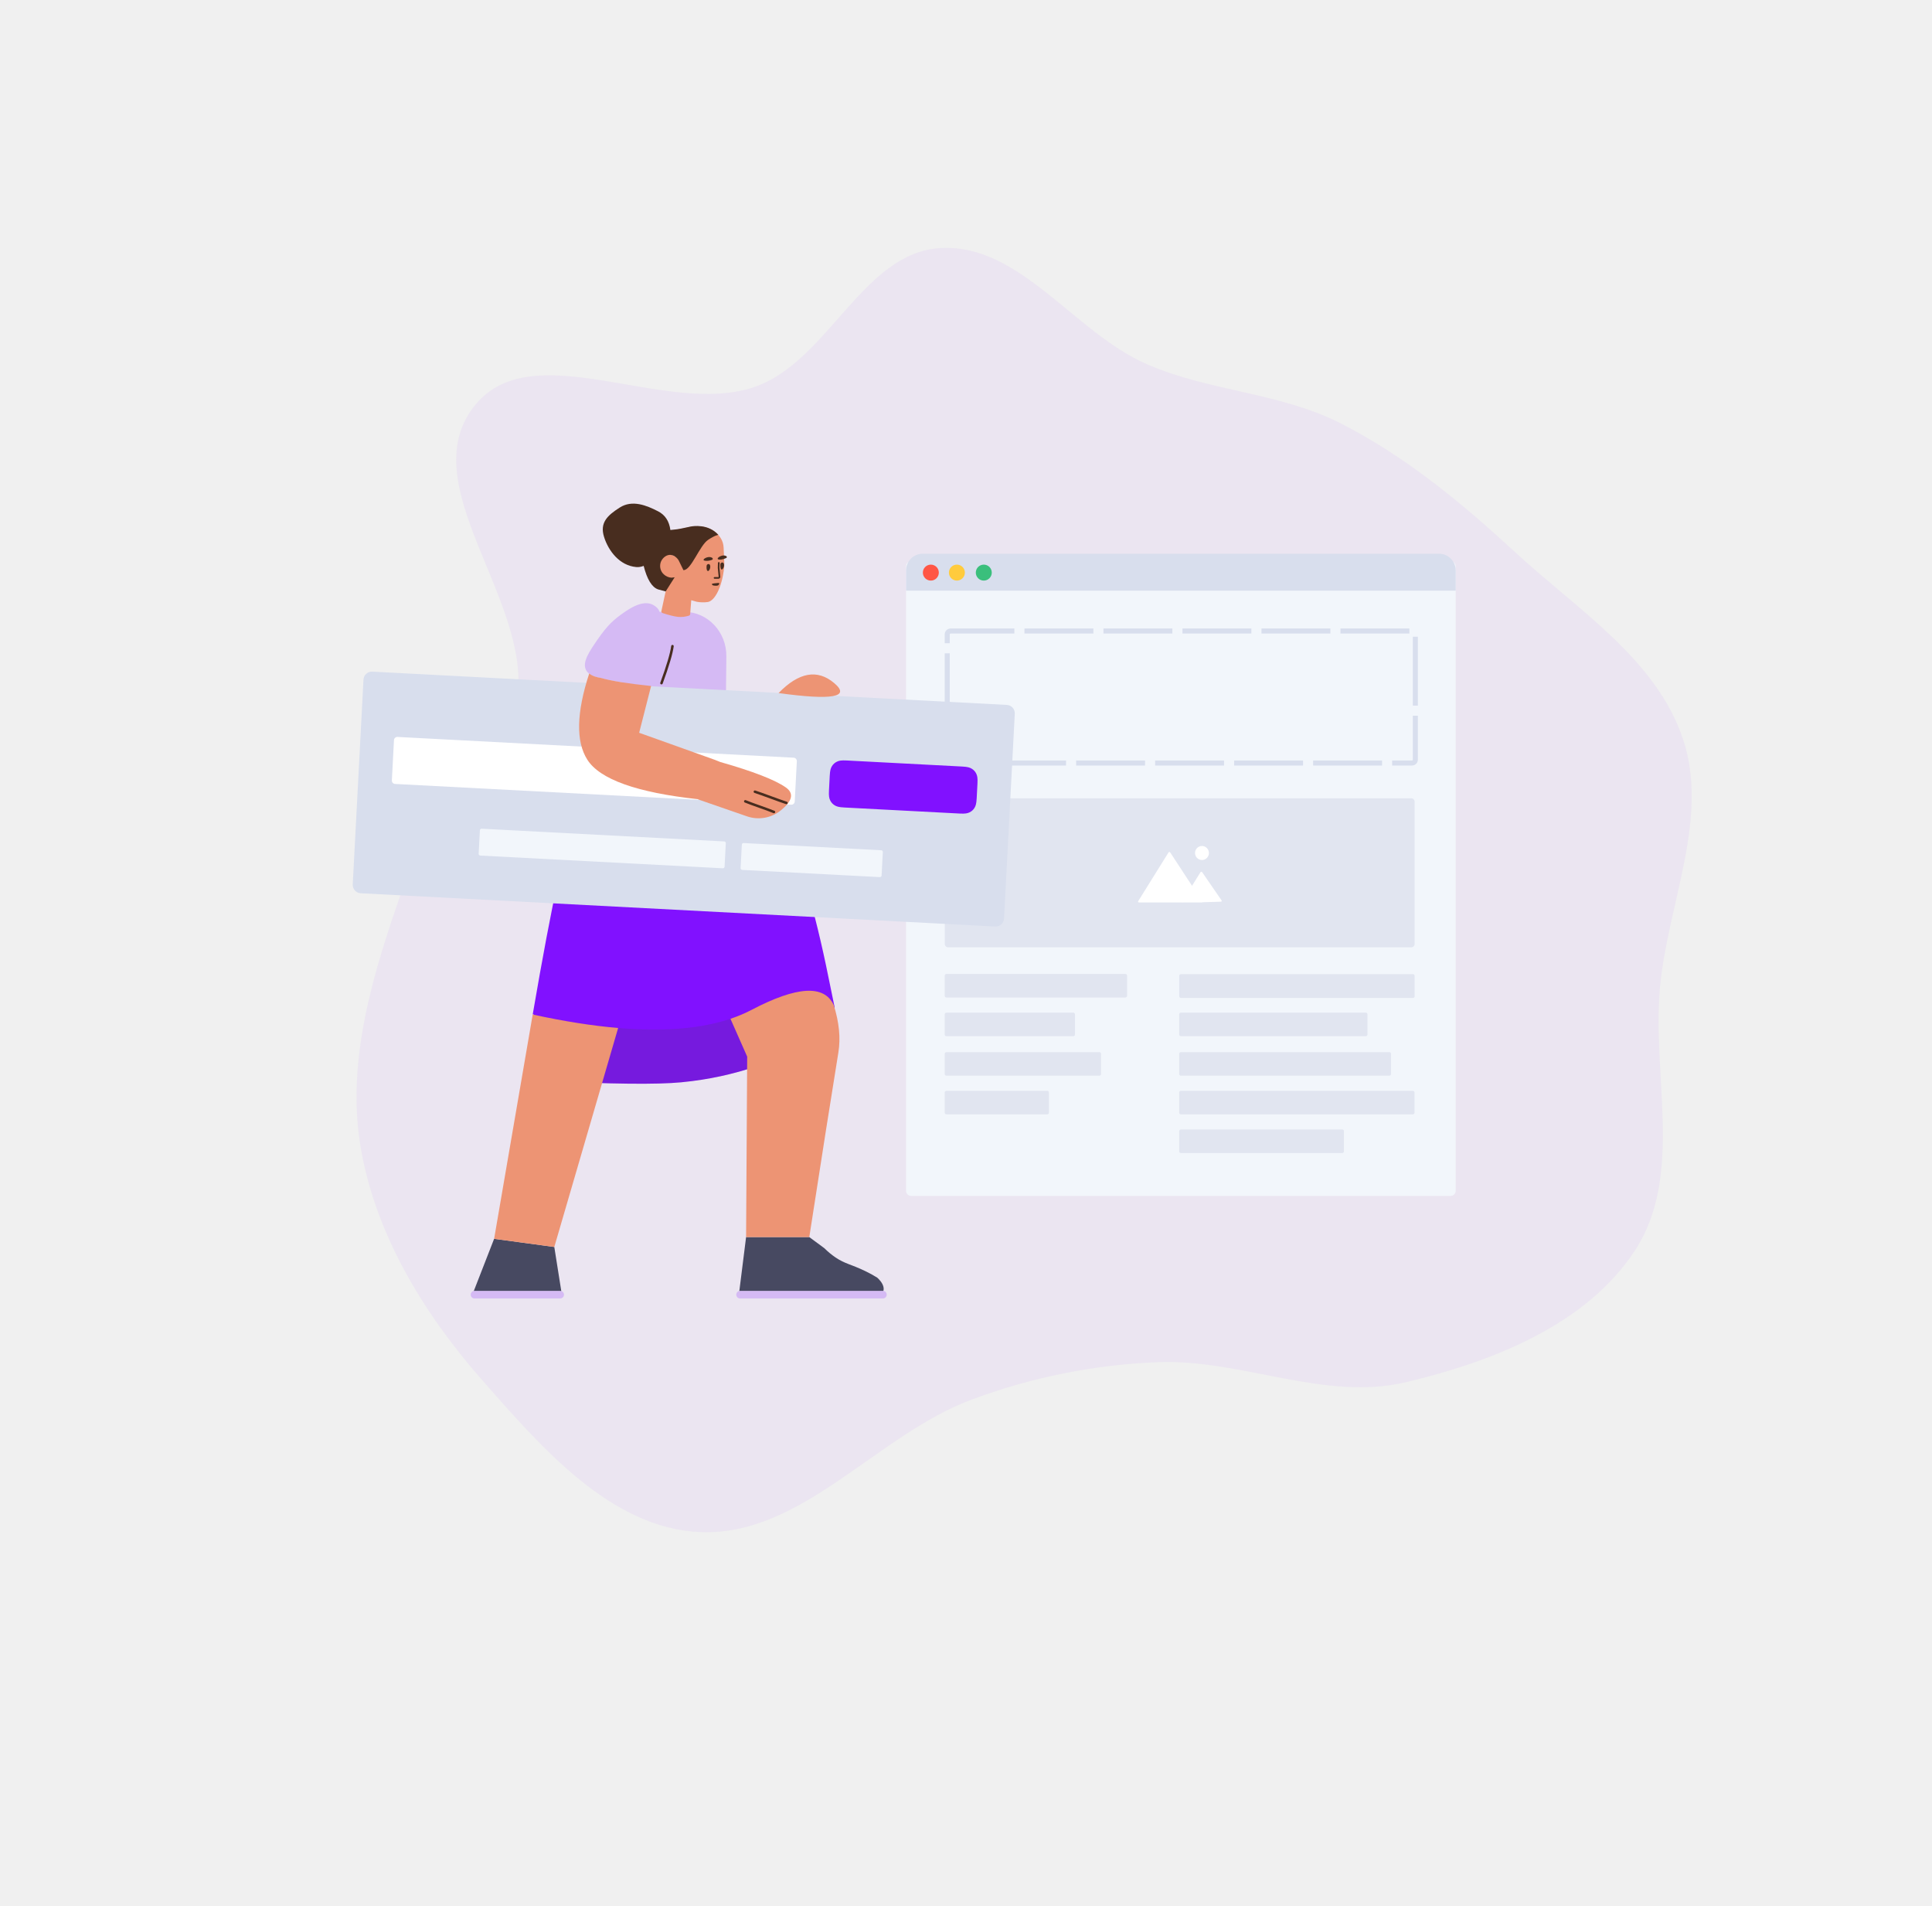
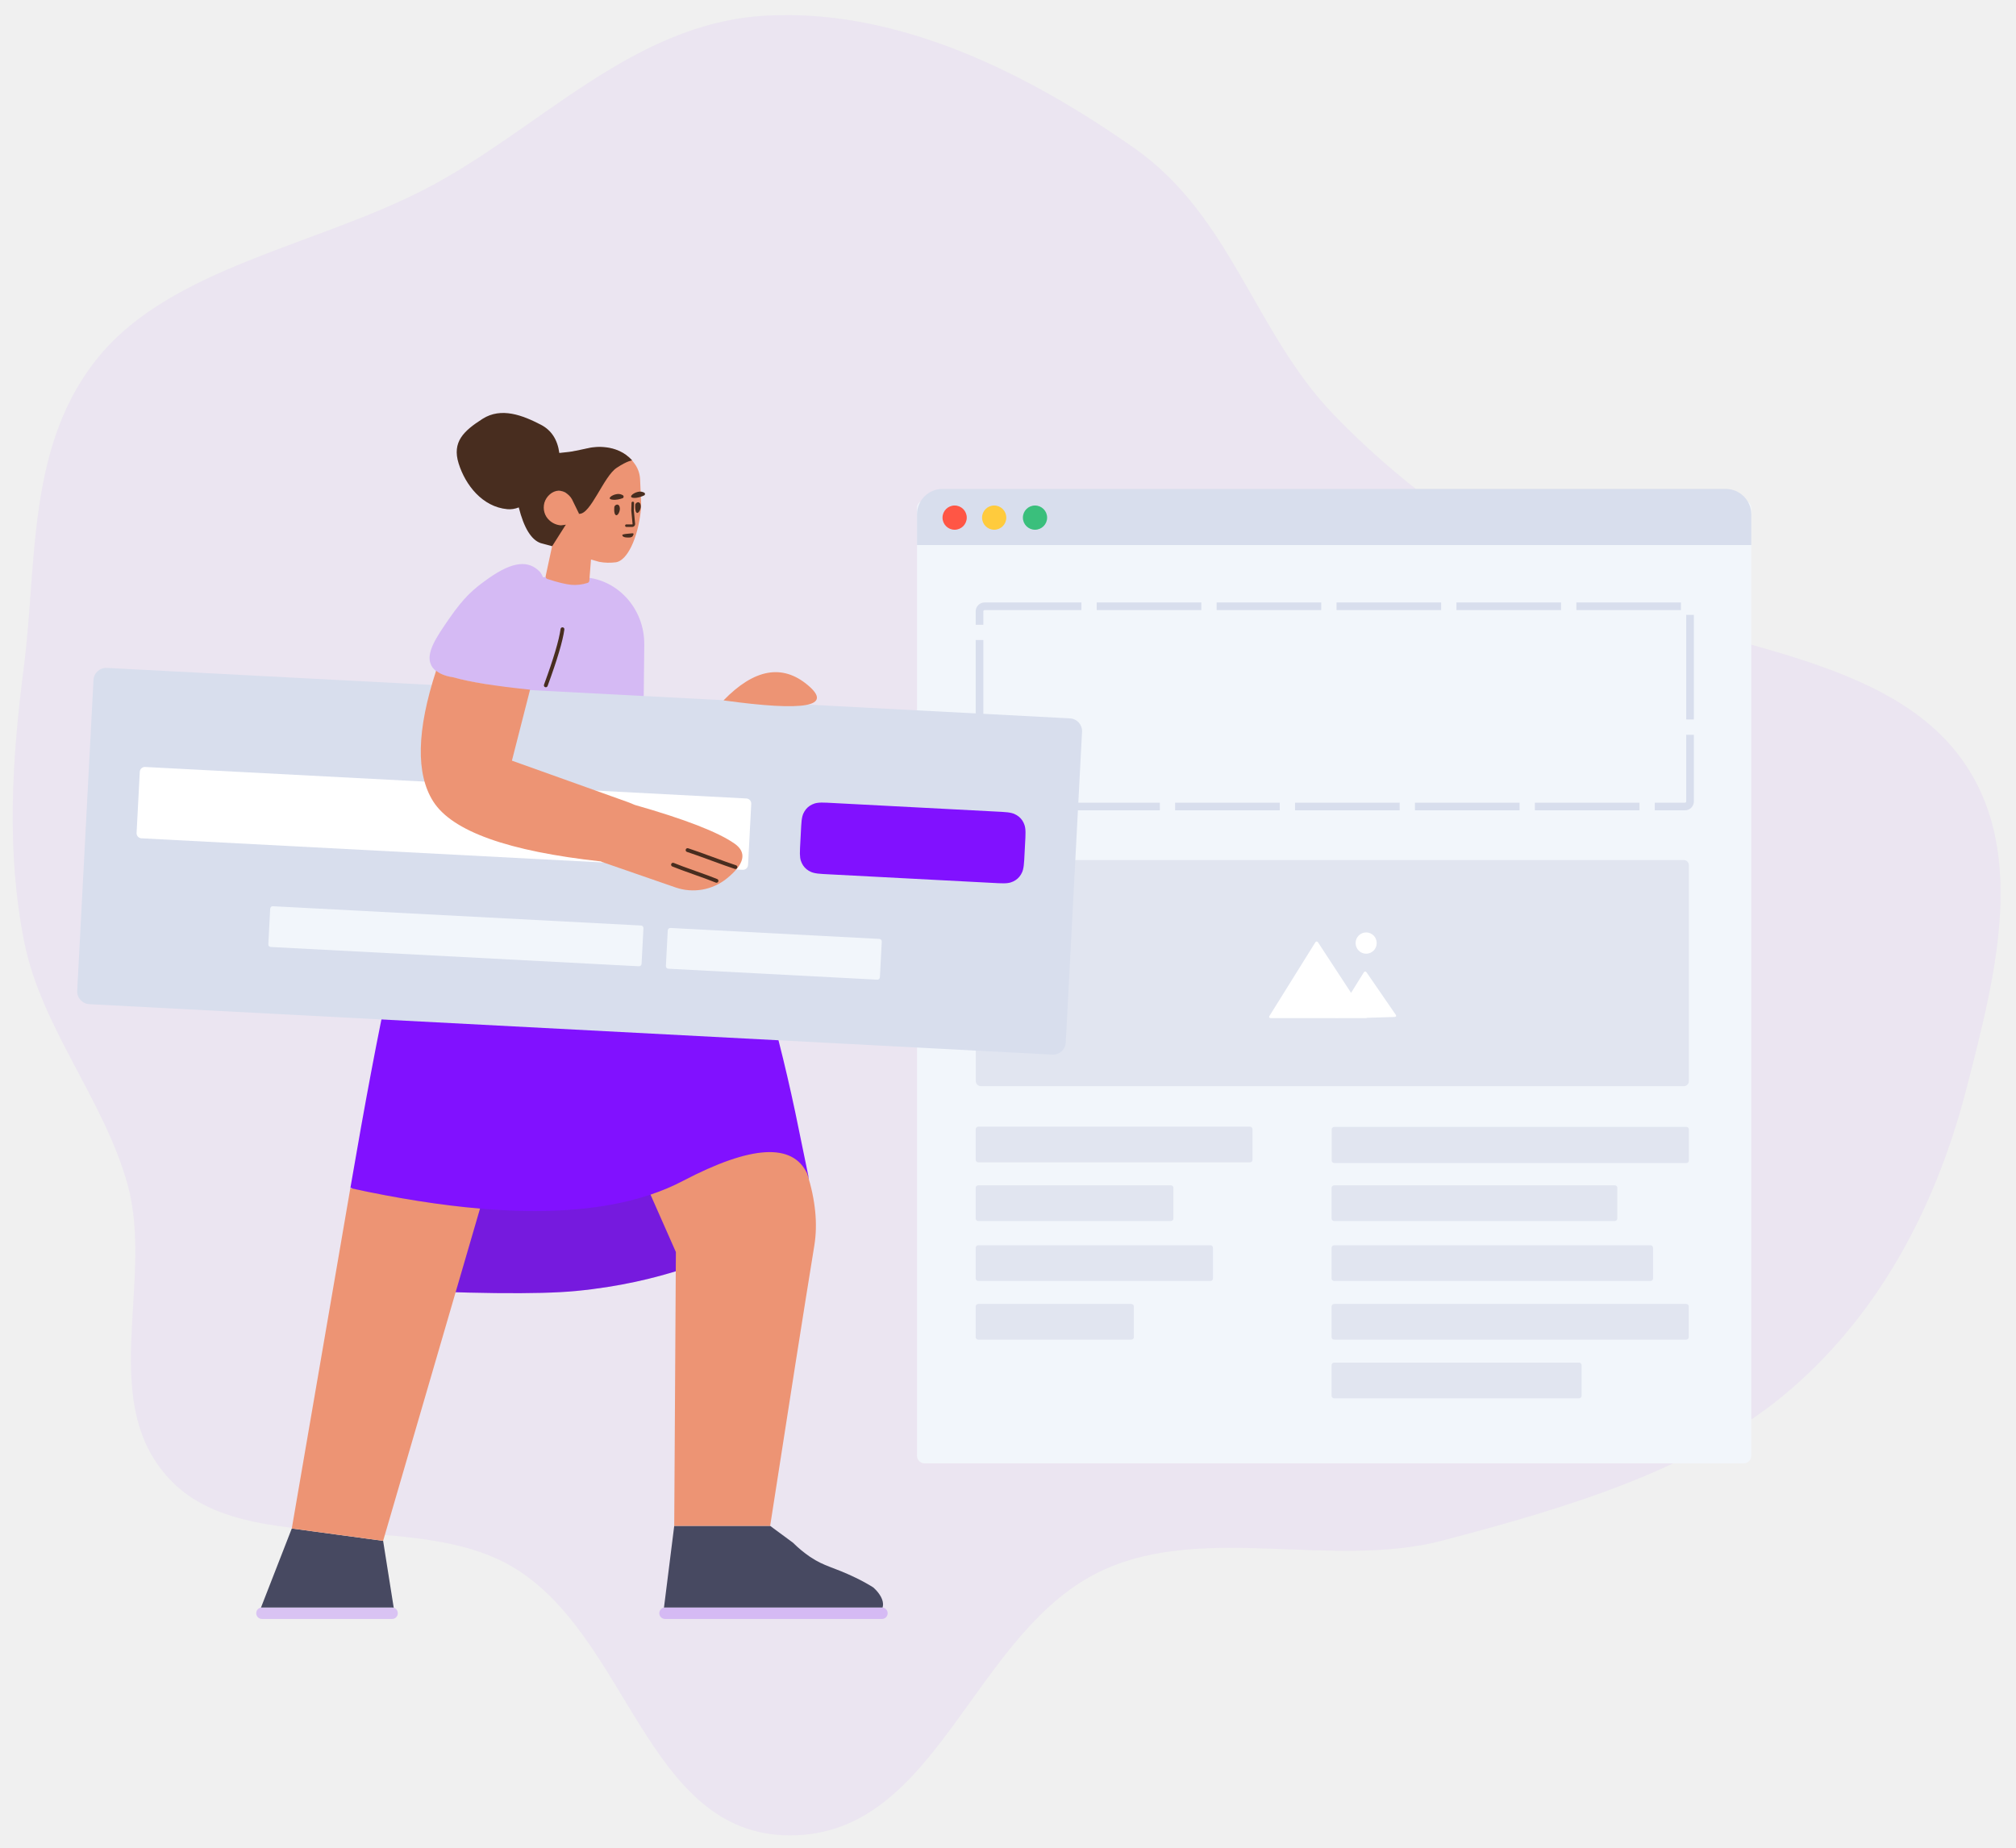
- <svg xmlns="http://www.w3.org/2000/svg" width="576" height="568" viewBox="0 0 576 568" fill="none">
-   <path fill-rule="evenodd" clip-rule="evenodd" d="M399.76 126.225C419.124 136.111 435.792 149.91 451.77 164.655C470.265 181.722 493.822 196.476 501.775 220.364C509.65 244.018 497.222 269.402 494.912 294.238C492.467 320.534 501.93 350.24 487.631 372.453C473.224 394.834 444.976 405.93 419.083 412.036C394.805 417.761 370.076 405.063 345.157 406.053C326.186 406.806 307.58 410.553 289.775 417.169C261.388 427.717 239.072 457.926 208.827 456.71C182.136 455.638 161.305 431.348 143.667 411.298C126.2 391.442 111.709 367.572 107.441 341.458C103.272 315.94 111.276 289.936 119.847 265.527C127.287 244.338 150.939 230.456 154.217 208.244C158.529 179.028 123.232 144.928 141.117 121.417C158.221 98.935 198.135 124.493 224.861 115.381C246.89 107.87 257.123 75.305 280.349 73.946C304.042 72.559 320.117 99.02 341.848 108.533C360.495 116.698 381.63 116.969 399.76 126.225Z" fill="#8111FF" fill-opacity="0.05" />
-   <path d="M432.496 167.308H271.63C270.799 167.308 270.126 167.981 270.126 168.811V354.985C270.126 355.816 270.799 356.489 271.63 356.489H432.496C433.327 356.489 434 355.816 434 354.985V168.811C434 167.981 433.327 167.308 432.496 167.308Z" fill="#F2F6FB" />
-   <path d="M302.42 187.353V188.857H283.408C283.268 188.857 283.156 188.968 283.156 189.107H281.653C281.653 188.138 282.438 187.353 283.408 187.353H302.42ZM325.973 187.353V188.857H305.426V187.353H325.973ZM349.527 187.353V188.857H328.98V187.353H349.527ZM373.081 187.353V188.857H352.534V187.353H373.081ZM396.634 187.353V188.857H376.087V187.353H396.634ZM420.188 187.353V188.857H399.641V187.353H420.188ZM422.724 210.345H421.221V189.798H422.724V210.345ZM415.048 228.196V226.693H420.968C421.109 226.693 421.221 226.581 421.221 226.443V213.352H422.724V226.443C422.724 227.412 421.939 228.196 420.968 228.196H415.048ZM391.494 228.196V226.693H412.041V228.196H391.494ZM367.941 228.196V226.693H388.488V228.196H367.941ZM344.387 228.196V226.693H364.934V228.196H344.387ZM320.833 228.196V226.693H341.38V228.196H320.833ZM297.28 228.196V226.693H317.826V228.196H297.28ZM281.653 218.296H283.156V226.443C283.156 226.581 283.269 226.693 283.408 226.693H294.273V228.196H283.408C282.439 228.196 281.653 227.412 281.653 226.443V218.296ZM281.653 194.742H283.156V215.289H281.653V194.742ZM281.653 189.107H283.156V191.735H281.653V189.107Z" fill="#D8DEED" />
-   <path d="M270.126 170.065C270.126 167.297 272.369 165.052 275.137 165.052H428.989C431.756 165.052 434 167.297 434 170.065V176.078H270.126V170.065Z" fill="#D8DEED" />
-   <path d="M277.518 173.071C278.833 173.071 279.899 172.005 279.899 170.69C279.899 169.376 278.833 168.31 277.518 168.31C276.203 168.31 275.138 169.376 275.138 170.69C275.138 172.005 276.203 173.071 277.518 173.071Z" fill="#FF5645" />
-   <path d="M285.286 173.071C286.6 173.071 287.666 172.005 287.666 170.69C287.666 169.376 286.6 168.31 285.286 168.31C283.971 168.31 282.905 169.376 282.905 170.69C282.905 172.005 283.971 173.071 285.286 173.071Z" fill="#FFCB3D" />
-   <path d="M293.304 173.071C294.619 173.071 295.684 172.005 295.684 170.69C295.684 169.376 294.619 168.31 293.304 168.31C291.989 168.31 290.924 169.376 290.924 170.69C290.924 172.005 291.989 173.071 293.304 173.071Z" fill="#3ABF7C" />
-   <path d="M281.675 238.969C281.675 238.417 282.122 237.969 282.678 237.969H420.742C421.296 237.969 421.745 238.416 421.745 238.969V281.388C421.745 281.94 421.298 282.388 420.742 282.388H282.678C282.124 282.388 281.675 281.941 281.675 281.388V238.969ZM282.154 290.338H335.525C335.802 290.338 336.027 290.563 336.027 290.839V296.853C336.027 297.13 335.802 297.354 335.525 297.354H282.154C281.877 297.354 281.653 297.13 281.653 296.853V290.839C281.653 290.563 281.877 290.338 282.154 290.338ZM282.154 301.864H319.99C320.267 301.864 320.491 302.089 320.491 302.366V308.379C320.491 308.656 320.267 308.88 319.99 308.88H282.154C281.877 308.88 281.653 308.656 281.653 308.379V302.366C281.653 302.089 281.877 301.864 282.154 301.864ZM282.154 313.641H327.758C328.034 313.641 328.259 313.866 328.259 314.142V320.156C328.259 320.433 328.034 320.657 327.758 320.657H282.154C281.877 320.657 281.653 320.433 281.653 320.156V314.142C281.653 313.866 281.877 313.641 282.154 313.641ZM282.154 325.168H312.222C312.499 325.168 312.723 325.392 312.723 325.669V331.682C312.723 331.959 312.499 332.184 312.222 332.184H282.154C281.877 332.184 281.653 331.959 281.653 331.682V325.669C281.653 325.392 281.877 325.168 282.154 325.168ZM352.063 301.864H407.189C407.466 301.864 407.69 302.089 407.69 302.366V308.379C407.69 308.656 407.466 308.88 407.189 308.88H352.063C351.786 308.88 351.562 308.656 351.562 308.379V302.366C351.562 302.089 351.786 301.864 352.063 301.864ZM352.063 313.641H414.205C414.482 313.641 414.706 313.866 414.706 314.142V320.156C414.706 320.433 414.482 320.657 414.205 320.657H352.063C351.786 320.657 351.562 320.433 351.562 320.156V314.142C351.562 313.866 351.786 313.641 352.063 313.641ZM352.063 325.168H421.221C421.498 325.168 421.722 325.392 421.722 325.669V331.682C421.722 331.959 421.498 332.184 421.221 332.184H352.063C351.786 332.184 351.562 331.959 351.562 331.682V325.669C351.562 325.392 351.786 325.168 352.063 325.168ZM352.063 336.694H400.173C400.45 336.694 400.674 336.918 400.674 337.195V343.209C400.674 343.485 400.45 343.71 400.173 343.71H352.063C351.786 343.71 351.562 343.485 351.562 343.209V337.195C351.562 336.918 351.786 336.694 352.063 336.694ZM352.086 290.384H421.244C421.52 290.384 421.745 290.608 421.745 290.885V296.99C421.745 297.266 421.52 297.491 421.244 297.491H352.086C351.809 297.491 351.585 297.266 351.585 296.99V290.885C351.585 290.608 351.809 290.384 352.086 290.384Z" fill="#E1E5F0" />
-   <path fill-rule="evenodd" clip-rule="evenodd" d="M353.334 269.017L352.296 269.029L352.303 269.017H339.598C339.32 269.017 339.213 268.826 339.359 268.592L348.359 254.141C348.505 253.906 348.749 253.905 348.9 254.135L355.388 264.053L357.883 260.04C358.029 259.805 358.274 259.797 358.431 260.025L364.172 268.363C364.328 268.59 364.233 268.781 363.954 268.79L358.664 268.953L358.438 268.956L358.475 269.017C358.475 269.017 358.25 269.017 357.971 269.017H353.334ZM358.353 256.362C357.208 256.362 356.281 255.427 356.281 254.273C356.281 253.118 357.208 252.183 358.353 252.183C359.497 252.183 360.425 253.118 360.425 254.273C360.425 255.427 359.497 256.362 358.353 256.362Z" fill="white" />
-   <path d="M141.458 384.803H167.016C167.639 384.803 168.144 385.308 168.144 385.931C168.144 386.554 167.639 387.059 167.016 387.059H141.458C140.835 387.059 140.331 386.554 140.331 385.931C140.331 385.308 140.835 384.803 141.458 384.803ZM220.639 384.803H263.236C263.858 384.803 264.363 385.308 264.363 385.931C264.363 386.554 263.858 387.059 263.236 387.059H220.639C220.016 387.059 219.511 386.554 219.511 385.931C219.511 385.308 220.016 384.803 220.639 384.803Z" fill="#8111FF" fill-opacity="0.2" />
-   <path d="M263.365 384.811C263.322 384.806 263.279 384.803 263.236 384.803H220.639C220.565 384.803 220.494 384.81 220.424 384.824L222.437 368.769H241.28L245.765 372.077C246.793 373.104 247.92 374.031 249.123 374.858C252.055 376.813 253.583 376.788 258.043 378.942C259.246 379.519 260.399 380.145 261.551 380.872C262.102 381.373 263.08 382.375 263.38 383.578C263.43 383.779 263.43 383.979 263.456 384.154C263.456 384.388 263.421 384.608 263.365 384.811ZM167.338 384.85C167.236 384.82 167.128 384.803 167.016 384.803H141.458C141.392 384.803 141.326 384.809 141.263 384.82L147.316 369.283L165.257 371.714L167.338 384.85Z" fill="#474961" />
-   <path d="M159.152 302.425C159.044 302.401 158.936 302.378 158.828 302.354C164.617 268.598 169.03 248.369 172.067 241.667C175.104 234.965 178.684 230.219 182.806 227.429C186.74 222.947 193.677 223.197 203.274 222.916C203.518 222.904 203.795 222.907 204.039 222.895C213.961 222.728 212.311 223.107 214.931 223.917C227.502 227.275 237.93 248.48 246.216 287.534L248.849 300.325C248.812 300.221 248.773 300.117 248.733 300.016C248.805 300.346 248.84 300.682 248.838 301.022C249.103 306.487 244.861 310.77 236.113 313.872C230.768 315.766 220.308 320.981 203.11 322.626C195.809 323.324 182.184 323.173 162.235 322.172C158.938 316.634 157.527 312.201 158.003 308.873C158.263 307.049 158.646 304.899 159.152 302.425Z" fill="#8111FF" />
-   <path opacity="0.177" d="M159.138 302.49C188.445 308.847 210.1 308.356 224.103 301.018C237.834 293.822 246.038 293.465 248.717 299.946C248.8 300.299 248.84 300.658 248.838 301.022C249.103 306.487 244.861 310.771 236.113 313.872C230.768 315.767 220.308 320.981 203.11 322.626C195.809 323.325 182.184 323.173 162.235 322.172C158.938 316.634 157.527 312.201 158.003 308.873C158.261 307.065 158.639 304.938 159.138 302.49Z" fill="#444444" />
-   <path d="M185.817 203.483C183.011 203.051 180.761 202.59 179.065 202.101C177.676 201.906 175.552 201.354 174.719 199.719C173.505 197.372 175.727 194.167 178.207 190.569C181.191 186.256 183.02 184.701 185.896 182.667C190.793 179.203 193.817 179.069 196.01 181.297C196.231 181.521 196.451 181.893 196.67 182.41C197.295 182.319 197.935 182.277 198.586 182.286L204.098 182.386C211.089 182.461 216.652 188.45 216.552 195.692V196.143L216.401 210.099L216.266 216.635C216.173 221.134 212.499 224.733 207.999 224.733H193.942C193.912 224.733 193.881 224.733 193.85 224.732C189.284 224.682 185.623 220.939 185.674 216.372L185.817 203.483Z" fill="#8111FF" fill-opacity="0.2" />
-   <path d="M300.172 210.128L111 200.213C109.618 200.141 108.439 201.203 108.367 202.585L105.167 263.64C105.094 265.022 106.156 266.201 107.538 266.274L296.71 276.188C298.092 276.26 299.271 275.199 299.344 273.817L302.543 212.761C302.616 211.379 301.554 210.2 300.172 210.128Z" fill="#D8DEED" />
-   <path d="M236.619 225.866L118.511 219.677C117.959 219.648 117.487 220.072 117.458 220.625L116.829 232.636C116.8 233.189 117.224 233.661 117.777 233.689L235.885 239.879C236.437 239.908 236.909 239.484 236.938 238.931L237.567 226.92C237.596 226.367 237.172 225.895 236.619 225.866Z" fill="white" />
-   <path d="M206.088 178.92L205.761 183.082C205.745 183.287 205.605 183.462 205.409 183.522C204.314 183.86 203.25 183.983 202.216 183.89C201.153 183.795 199.589 183.414 197.523 182.746C197.279 182.667 197.133 182.415 197.188 182.164L198.848 174.441L198.946 174.469C198.034 172.628 197.457 171.598 197.214 171.379C196.29 170.494 195.559 165.028 199.68 165.357C200.133 165.36 200.575 165.49 201 165.697L201.028 165.719C201.166 165.831 201.343 165.838 201.52 165.844C201.943 165.8 202.261 165.464 202.241 165.038L201.782 158.51C201.737 158.086 202.03 157.753 202.453 157.709C203.376 157.612 204.267 157.468 205.168 157.171C205.293 157.158 205.39 157.123 205.49 157.112C206.376 156.918 211.155 156.114 214.121 159.405C214.382 159.73 214.643 160.056 214.854 160.386C215.397 161.236 215.701 162.212 215.736 163.267L215.939 167.831C215.936 168.285 215.933 168.738 215.883 169.222C215.276 174.955 213.143 179.11 211.013 179.46C209.919 179.6 208.81 179.59 207.704 179.379C207.564 179.326 207.654 179.37 206.088 178.92ZM184.289 306.437L165.257 371.714L147.316 369.284L158.829 302.355L158.886 302.358C158.882 302.383 158.877 302.408 158.873 302.433C168.101 304.444 176.573 305.779 184.289 306.437ZM217.778 303.695C220.037 302.937 222.145 302.044 224.104 301.017C237.59 293.95 245.746 293.479 248.57 299.607C250.185 304.755 250.647 309.453 249.956 313.7C247.881 326.451 244.989 344.807 241.28 368.77H222.437L222.763 314.973L217.778 303.695ZM175.665 200.768C176.676 201.597 178.106 201.936 179.134 202.081C182.252 202.98 187.247 203.783 194.119 204.489L190.556 218.435L213.126 226.505C213.236 226.529 213.763 226.739 214.707 227.137C224.493 229.924 231.012 232.451 234.264 234.716C236.785 236.473 236.273 238.772 232.727 241.614C229.905 243.875 226.12 244.529 222.702 243.346L208.115 238.294C208.116 238.277 208.117 238.259 208.118 238.241C189.835 236.248 178.829 232.318 175.099 226.451C171.659 221.038 171.847 212.477 175.665 200.768ZM232.12 206.596C238.152 200.391 243.673 199.393 248.682 203.602C253.692 207.81 248.171 208.809 232.12 206.596Z" fill="#ED9474" />
-   <path d="M191.899 168.686C191.139 168.987 190.388 169.103 189.645 169.033C184.731 168.574 181.4 164.257 180.085 160.037C178.769 155.816 181.081 153.651 184.778 151.29C188.476 148.929 192.709 150.612 196.238 152.438C198.3 153.504 199.51 155.355 199.868 157.989C200.426 157.938 201.042 157.875 201.73 157.785C202.528 157.701 203.417 157.484 204.897 157.177C205.021 157.164 205.722 156.991 205.822 156.981C206.709 156.787 211.182 156.136 214.148 159.427C214.131 159.505 213.364 159.427 211.119 160.918C208.563 162.615 206.044 170.055 203.789 169.939C203.764 169.939 203.714 169.963 203.637 170.014L203.737 169.919L202.356 167.091C202.044 166.52 201.57 166.091 201.03 165.744C200.605 165.537 200.163 165.407 199.71 165.404C198.503 165.43 197.304 166.489 196.934 167.762C196.589 169.033 196.957 170.38 197.929 171.235C198.543 171.801 199.335 172.146 200.173 172.209L201.192 172.082C201.15 172.119 201.109 172.156 201.067 172.194C199.329 174.934 198.461 176.304 198.461 176.304C198.461 176.304 197.709 176.102 196.204 175.697C194.355 175.057 192.92 172.72 191.899 168.686ZM212.286 166.879C211.8 167.056 211.016 167.265 210.3 167.163C209.103 167.037 210.126 166.224 211.192 166.062C211.688 165.985 212.107 166.142 212.378 166.315C212.57 166.471 212.53 166.803 212.286 166.879ZM216.512 166.334C216.032 166.561 215.28 166.842 214.547 166.818C213.307 166.772 214.27 165.864 215.304 165.63C215.844 165.497 216.236 165.633 216.529 165.778C216.769 165.904 216.753 166.233 216.512 166.334Z" fill="#482D1F" />
-   <path d="M210.889 170.125C210.608 169.852 210.634 169.144 210.664 168.712C210.655 168.386 210.933 168.155 211.208 168.126C211.385 168.133 211.619 168.209 211.706 168.553C211.967 169.357 211.265 170.589 210.889 170.125ZM214.998 169.668C214.767 169.39 214.743 168.687 214.774 168.255C214.765 167.929 215.043 167.698 215.317 167.669C215.494 167.676 215.729 167.752 215.815 168.096C216.076 168.9 215.349 170.135 214.998 169.668Z" fill="#482D1F" />
-   <path d="M214.548 167.809C214.552 167.671 214.443 167.555 214.305 167.551C214.167 167.547 214.051 167.656 214.047 167.794L214.002 169.285L214.003 169.317L214.256 171.96C214.25 171.991 214.228 172.013 214.196 172.019C213.895 172.018 213.509 172.018 213.036 172.019C212.898 172.02 212.786 172.132 212.786 172.271C212.787 172.409 212.899 172.521 213.038 172.52C213.518 172.519 213.91 172.519 214.211 172.52L214.239 172.519C214.53 172.489 214.741 172.257 214.758 171.977L214.757 171.938L214.503 169.285L214.548 167.809Z" fill="#482D1F" />
-   <path d="M213.045 174.585C212.868 174.578 212.409 174.526 212.281 174.262C212.275 174.212 212.218 174.143 212.237 174.09C212.299 173.958 213.072 173.877 213.072 173.877C214.096 173.794 214.34 173.718 214.428 173.835C214.46 173.907 214.471 174.007 214.32 174.249C214.14 174.696 213.325 174.606 213.045 174.585Z" fill="#482D1F" />
-   <path d="M252.44 226.696L286.857 228.499C288.53 228.587 289.128 228.793 289.722 229.152C290.317 229.512 290.772 230.017 291.067 230.646C291.362 231.274 291.504 231.89 291.417 233.563L291.187 237.953C291.099 239.626 290.893 240.223 290.534 240.818C290.174 241.412 289.669 241.867 289.04 242.162C288.412 242.457 287.796 242.6 286.123 242.512L251.706 240.709C250.033 240.621 249.435 240.415 248.841 240.056C248.246 239.696 247.791 239.191 247.496 238.562C247.201 237.934 247.059 237.318 247.146 235.645L247.376 231.255C247.464 229.582 247.67 228.985 248.029 228.39C248.389 227.796 248.894 227.341 249.523 227.046C250.151 226.75 250.767 226.608 252.44 226.696Z" fill="#8111FF" />
-   <path d="M215.916 250.824L143.6 247.034C143.324 247.019 143.088 247.232 143.074 247.508L142.706 254.514C142.692 254.791 142.904 255.027 143.181 255.041L215.497 258.831C215.773 258.845 216.009 258.633 216.023 258.357L216.39 251.35C216.405 251.074 216.193 250.838 215.916 250.824Z" fill="#F2F6FB" />
-   <path d="M262.731 253.456L221.694 251.305C221.417 251.291 221.182 251.503 221.167 251.78L220.8 258.786C220.785 259.062 220.998 259.298 221.274 259.313L262.312 261.463C262.588 261.478 262.824 261.265 262.838 260.989L263.205 253.983C263.22 253.706 263.008 253.47 262.731 253.456Z" fill="#F2F6FB" />
-   <path d="M230.603 242.393C230.795 242.471 231.014 242.378 231.092 242.185C231.17 241.993 231.077 241.774 230.884 241.696C229.675 241.209 228.723 240.859 226.595 240.105C224.477 239.355 223.533 239.008 222.337 238.526C222.144 238.448 221.925 238.541 221.848 238.734C221.77 238.926 221.863 239.145 222.056 239.223C223.265 239.711 224.216 240.06 226.344 240.814C228.462 241.564 229.407 241.911 230.603 242.393ZM234.345 239.706C234.542 239.771 234.755 239.665 234.821 239.468C234.886 239.271 234.78 239.058 234.583 238.993C233.234 238.543 232.196 238.171 229.891 237.325C227.579 236.476 226.536 236.102 225.178 235.649C224.981 235.584 224.768 235.69 224.702 235.887C224.637 236.084 224.743 236.297 224.94 236.363C226.289 236.812 227.327 237.184 229.632 238.03C231.944 238.879 232.987 239.253 234.345 239.706Z" fill="#482D1F" />
-   <path d="M197.563 203.774C199.453 198.619 200.551 194.922 200.858 192.666C200.886 192.46 200.742 192.271 200.536 192.243C200.331 192.215 200.141 192.359 200.113 192.565C199.815 194.752 198.73 198.408 196.858 203.515C196.786 203.71 196.886 203.926 197.081 203.997C197.276 204.069 197.492 203.969 197.563 203.774Z" fill="#482D1F" />
+ <svg xmlns="http://www.w3.org/2000/svg" width="396" height="363" viewBox="0 0 396 363" fill="none">
+   <path fill-rule="evenodd" clip-rule="evenodd" d="M4.789 185.168C1.195 167.265 2.349 149.206 4.673 131.135C7.364 110.218 5.181 87.073 19.63 69.791C33.937 52.678 61.729 48.279 83.053 37.387C105.63 25.854 123.851 4.649 150.211 3.089C176.769 1.518 202.508 14.856 222.836 29.117C241.898 42.489 246.429 65.388 262.068 81.561C273.974 93.873 288.067 104.441 303.987 113.037C329.37 126.743 366.926 126.542 383.967 147.38C399.005 165.77 391.905 191.868 386.308 213.705C380.765 235.332 370.226 256.978 351.793 272.91C333.782 288.477 308.128 296.146 283.417 302.636C261.967 308.27 236.727 299.402 216.934 308.332C190.9 320.078 184.538 360.764 155.001 360.575C126.754 360.394 123.505 320.897 100.266 307.584C81.111 296.61 48.86 306.074 33.932 291.218C18.705 276.066 30.381 252.063 25.078 232.763C20.527 216.202 8.155 201.93 4.789 185.168Z" fill="#8111FF" fill-opacity="0.05" />
+   <path d="M342.496 98.308H181.63C180.799 98.308 180.126 98.981 180.126 99.811V285.986C180.126 286.816 180.799 287.489 181.63 287.489H342.496C343.327 287.489 344 286.816 344 285.986V99.811C344 98.981 343.327 98.308 342.496 98.308Z" fill="#F2F6FB" />
+   <path d="M212.419 118.354V119.857H193.408C193.268 119.857 193.156 119.969 193.156 120.107H191.653C191.653 119.138 192.438 118.354 193.408 118.354H212.419ZM235.973 118.354V119.857H215.426V118.354H235.973ZM259.527 118.354V119.857H238.98V118.354H259.527ZM283.081 118.354V119.857H262.534V118.354H283.081ZM306.634 118.354V119.857H286.087V118.354H306.634ZM330.188 118.354V119.857H309.641V118.354H330.188ZM332.724 141.345H331.221V120.798H332.724V141.345ZM325.048 159.197V157.693H330.968C331.109 157.693 331.221 157.581 331.221 157.443V144.352H332.724V157.443C332.724 158.412 331.939 159.197 330.968 159.197H325.048ZM301.494 159.197V157.693H322.041V159.197H301.494ZM277.941 159.197V157.693H298.488V159.197H277.941ZM254.387 159.197V157.693H274.934V159.197H254.387ZM230.833 159.197V157.693H251.38V159.197H230.833ZM207.28 159.197V157.693H227.826V159.197H207.28ZM191.653 149.296H193.156V157.443C193.156 157.581 193.269 157.693 193.408 157.693H204.273V159.197H193.408C192.439 159.197 191.653 158.412 191.653 157.443V149.296ZM191.653 125.742H193.156V146.289H191.653V125.742ZM191.653 120.107H193.156V122.735H191.653V120.107Z" fill="#D8DEED" />
+   <path d="M180.126 101.065C180.126 98.297 182.369 96.053 185.137 96.053H338.989C341.756 96.053 344 98.297 344 101.065V107.078H180.126V101.065Z" fill="#D8DEED" />
+   <path d="M187.518 104.071C188.833 104.071 189.899 103.005 189.899 101.69C189.899 100.376 188.833 99.31 187.518 99.31C186.203 99.31 185.138 100.376 185.138 101.69C185.138 103.005 186.203 104.071 187.518 104.071Z" fill="#FF5645" />
+   <path d="M195.286 104.071C196.601 104.071 197.666 103.005 197.666 101.69C197.666 100.376 196.601 99.31 195.286 99.31C193.971 99.31 192.905 100.376 192.905 101.69C192.905 103.005 193.971 104.071 195.286 104.071Z" fill="#FFCB3D" />
+   <path d="M203.304 104.071C204.619 104.071 205.685 103.005 205.685 101.69C205.685 100.376 204.619 99.31 203.304 99.31C201.989 99.31 200.924 100.376 200.924 101.69C200.924 103.005 201.989 104.071 203.304 104.071Z" fill="#3ABF7C" />
+   <path d="M191.675 169.969C191.675 169.417 192.122 168.969 192.678 168.969H330.742C331.296 168.969 331.745 169.416 331.745 169.969V212.388C331.745 212.94 331.298 213.388 330.742 213.388H192.678C192.124 213.388 191.675 212.941 191.675 212.388V169.969ZM192.154 221.338H245.525C245.802 221.338 246.026 221.563 246.026 221.839V227.853C246.026 228.13 245.802 228.354 245.525 228.354H192.154C191.877 228.354 191.653 228.13 191.653 227.853V221.839C191.653 221.563 191.877 221.338 192.154 221.338ZM192.154 232.864H229.99C230.267 232.864 230.491 233.089 230.491 233.366V239.379C230.491 239.656 230.267 239.88 229.99 239.88H192.154C191.877 239.88 191.653 239.656 191.653 239.379V233.366C191.653 233.089 191.877 232.864 192.154 232.864ZM192.154 244.641H237.758C238.034 244.641 238.259 244.866 238.259 245.142V251.156C238.259 251.433 238.034 251.657 237.758 251.657H192.154C191.877 251.657 191.653 251.433 191.653 251.156V245.142C191.653 244.866 191.877 244.641 192.154 244.641ZM192.154 256.168H222.222C222.499 256.168 222.723 256.392 222.723 256.669V262.682C222.723 262.959 222.499 263.184 222.222 263.184H192.154C191.877 263.184 191.653 262.959 191.653 262.682V256.669C191.653 256.392 191.877 256.168 192.154 256.168ZM262.063 232.864H317.189C317.466 232.864 317.69 233.089 317.69 233.366V239.379C317.69 239.656 317.466 239.88 317.189 239.88H262.063C261.786 239.88 261.562 239.656 261.562 239.379V233.366C261.562 233.089 261.786 232.864 262.063 232.864ZM262.063 244.641H324.205C324.482 244.641 324.706 244.866 324.706 245.142V251.156C324.706 251.433 324.482 251.657 324.205 251.657H262.063C261.786 251.657 261.562 251.433 261.562 251.156V245.142C261.562 244.866 261.786 244.641 262.063 244.641ZM262.063 256.168H331.221C331.497 256.168 331.722 256.392 331.722 256.669V262.682C331.722 262.959 331.497 263.184 331.221 263.184H262.063C261.786 263.184 261.562 262.959 261.562 262.682V256.669C261.562 256.392 261.786 256.168 262.063 256.168ZM262.063 267.694H310.173C310.45 267.694 310.674 267.918 310.674 268.195V274.209C310.674 274.485 310.45 274.71 310.173 274.71H262.063C261.786 274.71 261.562 274.485 261.562 274.209V268.195C261.562 267.918 261.786 267.694 262.063 267.694ZM262.086 221.384H331.243C331.52 221.384 331.745 221.608 331.745 221.885V227.99C331.745 228.266 331.52 228.491 331.243 228.491H262.086C261.809 228.491 261.585 228.266 261.585 227.99V221.885C261.585 221.608 261.809 221.384 262.086 221.384Z" fill="#E1E5F0" />
+   <path fill-rule="evenodd" clip-rule="evenodd" d="M263.334 200.017L262.296 200.029L262.303 200.017H249.598C249.32 200.017 249.213 199.826 249.359 199.592L258.359 185.142C258.505 184.907 258.748 184.905 258.9 185.135L265.388 195.054L267.883 191.04C268.029 190.805 268.274 190.797 268.431 191.026L274.172 199.363C274.328 199.59 274.233 199.781 273.954 199.79L268.664 199.954L268.438 199.956L268.475 200.017C268.475 200.017 268.25 200.017 267.971 200.017H263.334ZM268.353 187.363C267.208 187.363 266.281 186.427 266.281 185.273C266.281 184.119 267.208 183.183 268.353 183.183C269.497 183.183 270.425 184.119 270.425 185.273C270.425 186.427 269.497 187.363 268.353 187.363Z" fill="white" />
+   <path d="M51.458 315.803H77.016C77.639 315.803 78.144 316.308 78.144 316.931C78.144 317.554 77.639 318.058 77.016 318.058H51.458C50.836 318.058 50.331 317.554 50.331 316.931C50.331 316.308 50.836 315.803 51.458 315.803ZM130.639 315.803H173.236C173.858 315.803 174.363 316.308 174.363 316.931C174.363 317.554 173.858 318.058 173.236 318.058H130.639C130.016 318.058 129.511 317.554 129.511 316.931C129.511 316.308 130.016 315.803 130.639 315.803Z" fill="#8111FF" fill-opacity="0.2" />
+   <path d="M173.365 315.811C173.322 315.806 173.279 315.804 173.236 315.804H130.639C130.565 315.804 130.494 315.811 130.424 315.824L132.437 299.77H151.28L155.765 303.077C156.793 304.104 157.92 305.032 159.123 305.858C162.055 307.813 163.583 307.788 168.043 309.943C169.246 310.519 170.399 311.145 171.551 311.872C172.102 312.373 173.08 313.376 173.38 314.578C173.43 314.779 173.43 314.979 173.456 315.155C173.456 315.389 173.421 315.608 173.365 315.811ZM77.338 315.85C77.236 315.82 77.128 315.804 77.016 315.804H51.458C51.392 315.804 51.327 315.809 51.263 315.82L57.316 300.284L75.257 302.714L77.338 315.85Z" fill="#474961" />
+   <path d="M69.151 233.425C69.044 233.401 68.936 233.378 68.829 233.355C74.617 199.599 79.029 179.37 82.067 172.667C85.104 165.965 88.684 161.219 92.806 158.429C96.74 153.947 103.677 154.197 113.274 153.916C113.518 153.904 113.795 153.907 114.039 153.895C123.961 153.728 122.311 154.107 124.931 154.918C137.502 158.275 147.93 179.481 156.216 218.534L158.849 231.326C158.812 231.221 158.773 231.118 158.733 231.016C158.805 231.347 158.84 231.682 158.838 232.022C159.103 237.487 154.861 241.771 146.113 244.872C140.768 246.767 130.308 251.981 113.11 253.626C105.809 254.325 92.184 254.173 72.235 253.172C68.938 247.634 67.527 243.201 68.003 239.873C68.263 238.049 68.646 235.9 69.151 233.425Z" fill="#8111FF" />
+   <path opacity="0.177" d="M69.138 233.49C98.445 239.847 120.1 239.356 134.103 232.018C147.834 224.822 156.038 224.465 158.717 230.946C158.8 231.299 158.84 231.658 158.838 232.022C159.103 237.487 154.861 241.771 146.113 244.872C140.768 246.767 130.308 251.981 113.11 253.626C105.809 254.325 92.184 254.173 72.235 253.172C68.938 247.634 67.527 243.201 68.003 239.873C68.261 238.065 68.639 235.938 69.138 233.49Z" fill="#444444" />
+   <path d="M95.817 134.483C93.012 134.051 90.761 133.59 89.066 133.101C87.676 132.906 85.552 132.354 84.719 130.719C83.506 128.372 85.727 125.167 88.207 121.569C91.191 117.256 93.02 115.701 95.896 113.667C100.793 110.203 103.817 110.069 106.011 112.297C106.231 112.521 106.451 112.893 106.67 113.41C107.295 113.319 107.935 113.277 108.586 113.286L114.098 113.386C121.089 113.461 126.652 119.45 126.552 126.692V127.143L126.401 141.099L126.266 147.635C126.173 152.134 122.499 155.733 117.999 155.733H103.942C103.912 155.733 103.881 155.733 103.85 155.732C99.284 155.682 95.623 151.939 95.674 147.372L95.817 134.483Z" fill="#8111FF" fill-opacity="0.2" />
+   <path d="M210.172 141.128L21 131.214C19.618 131.141 18.439 132.203 18.366 133.585L15.167 194.64C15.094 196.022 16.156 197.201 17.538 197.274L206.71 207.188C208.092 207.26 209.271 206.199 209.344 204.817L212.543 143.761C212.616 142.379 211.554 141.2 210.172 141.128Z" fill="#D8DEED" />
+   <path d="M146.619 156.867L28.512 150.677C27.959 150.648 27.487 151.073 27.458 151.625L26.829 163.636C26.8 164.189 27.224 164.661 27.777 164.69L145.885 170.879C146.437 170.908 146.909 170.484 146.938 169.931L147.567 157.92C147.596 157.367 147.172 156.896 146.619 156.867Z" fill="white" />
+   <path d="M116.088 109.92L115.761 114.082C115.745 114.287 115.605 114.462 115.409 114.522C114.314 114.86 113.25 114.983 112.216 114.89C111.153 114.795 109.589 114.414 107.523 113.746C107.279 113.667 107.133 113.415 107.188 113.164L108.848 105.441L108.945 105.469C108.034 103.628 107.457 102.598 107.214 102.379C106.29 101.494 105.559 96.028 109.68 96.357C110.133 96.36 110.575 96.49 111 96.697L111.028 96.719C111.166 96.831 111.343 96.838 111.52 96.844C111.943 96.8 112.261 96.464 112.241 96.038L111.782 89.51C111.737 89.086 112.03 88.753 112.453 88.709C113.375 88.612 114.267 88.468 115.168 88.171C115.293 88.158 115.39 88.123 115.49 88.112C116.376 87.918 121.155 87.114 124.121 90.405C124.382 90.73 124.643 91.056 124.854 91.386C125.397 92.236 125.701 93.212 125.736 94.266L125.939 98.831C125.936 99.285 125.933 99.738 125.883 100.222C125.276 105.955 123.143 110.11 121.013 110.46C119.919 110.6 118.81 110.59 117.704 110.379C117.564 110.326 117.654 110.37 116.088 109.92ZM94.289 237.437L75.257 302.714L57.316 300.284L68.829 233.355L68.886 233.358C68.882 233.383 68.877 233.408 68.873 233.433C78.101 235.444 86.573 236.779 94.289 237.437ZM127.778 234.695C130.037 233.937 132.145 233.044 134.104 232.017C147.59 224.95 155.746 224.479 158.57 230.607C160.185 235.755 160.647 240.453 159.956 244.7C157.881 257.451 154.989 275.807 151.28 299.77H132.437L132.763 245.973L127.778 234.695ZM85.665 131.768C86.676 132.597 88.106 132.936 89.134 133.081C92.252 133.98 97.247 134.783 104.119 135.489L100.556 149.435L123.126 157.505C123.236 157.529 123.763 157.739 124.707 158.137C134.493 160.924 141.012 163.451 144.263 165.716C146.785 167.473 146.273 169.772 142.727 172.614C139.905 174.875 136.12 175.529 132.702 174.346L118.115 169.294C118.116 169.277 118.117 169.259 118.118 169.241C99.835 167.248 88.829 163.318 85.1 157.451C81.659 152.038 81.847 143.477 85.665 131.768ZM142.12 137.596C148.152 131.391 153.673 130.393 158.682 134.602C163.692 138.81 158.171 139.809 142.12 137.596Z" fill="#ED9474" />
+   <path d="M101.899 99.686C101.139 99.987 100.388 100.103 99.645 100.033C94.731 99.574 91.4 95.257 90.085 91.037C88.769 86.817 91.081 84.651 94.778 82.29C98.476 79.929 102.709 81.612 106.238 83.438C108.3 84.504 109.51 86.355 109.868 88.989C110.426 88.938 111.042 88.875 111.73 88.784C112.528 88.701 113.417 88.484 114.897 88.177C115.021 88.164 115.722 87.991 115.822 87.981C116.709 87.787 121.182 87.136 124.148 90.427C124.131 90.505 123.364 90.427 121.119 91.918C118.563 93.615 116.044 101.055 113.789 100.939C113.764 100.939 113.714 100.963 113.637 101.014L113.737 100.919L112.356 98.091C112.044 97.519 111.57 97.091 111.03 96.744C110.605 96.537 110.163 96.407 109.71 96.404C108.503 96.43 107.304 97.489 106.934 98.762C106.589 100.033 106.957 101.38 107.929 102.235C108.543 102.801 109.335 103.146 110.173 103.209L111.192 103.082C111.15 103.119 111.109 103.156 111.067 103.194C109.329 105.934 108.461 107.304 108.461 107.304C108.461 107.304 107.709 107.102 106.204 106.697C104.355 106.057 102.92 103.72 101.899 99.686ZM122.286 97.879C121.8 98.056 121.016 98.265 120.3 98.163C119.103 98.037 120.126 97.224 121.192 97.062C121.688 96.985 122.107 97.142 122.378 97.315C122.57 97.471 122.53 97.803 122.286 97.879ZM126.512 97.334C126.032 97.561 125.28 97.842 124.547 97.818C123.307 97.772 124.27 96.864 125.304 96.63C125.844 96.497 126.236 96.632 126.529 96.778C126.769 96.904 126.753 97.233 126.512 97.334Z" fill="#482D1F" />
+   <path d="M120.889 101.125C120.608 100.852 120.634 100.144 120.664 99.713C120.655 99.386 120.933 99.155 121.208 99.126C121.385 99.133 121.619 99.209 121.706 99.553C121.967 100.357 121.265 101.59 120.889 101.125ZM124.998 100.668C124.767 100.39 124.743 99.687 124.774 99.256C124.765 98.929 125.043 98.698 125.317 98.669C125.494 98.676 125.729 98.752 125.815 99.096C126.076 99.9 125.349 101.135 124.998 100.668Z" fill="#482D1F" />
+   <path d="M124.548 98.809C124.552 98.671 124.443 98.555 124.305 98.551C124.167 98.547 124.051 98.656 124.047 98.794L124.002 100.285L124.003 100.317L124.256 102.96C124.25 102.991 124.228 103.013 124.196 103.019C123.895 103.018 123.509 103.018 123.036 103.019C122.898 103.02 122.786 103.132 122.786 103.271C122.787 103.409 122.9 103.521 123.038 103.52C123.519 103.519 123.91 103.519 124.211 103.52L124.239 103.519C124.53 103.489 124.741 103.257 124.758 102.977L124.757 102.938L124.504 100.285L124.548 98.809Z" fill="#482D1F" />
+   <path d="M123.045 105.585C122.868 105.578 122.409 105.526 122.281 105.262C122.275 105.212 122.218 105.143 122.237 105.09C122.299 104.958 123.071 104.877 123.071 104.877C124.096 104.794 124.34 104.718 124.428 104.835C124.46 104.907 124.471 105.007 124.32 105.249C124.14 105.696 123.324 105.606 123.045 105.585Z" fill="#482D1F" />
+   <path d="M162.44 157.696L196.857 159.499C198.53 159.587 199.128 159.793 199.722 160.152C200.317 160.511 200.772 161.016 201.067 161.645C201.362 162.274 201.504 162.89 201.417 164.563L201.187 168.952C201.099 170.626 200.893 171.223 200.534 171.818C200.175 172.412 199.669 172.867 199.041 173.162C198.412 173.457 197.796 173.6 196.123 173.512L161.706 171.708C160.033 171.621 159.435 171.415 158.841 171.055C158.246 170.696 157.791 170.191 157.496 169.562C157.201 168.933 157.059 168.318 157.147 166.644L157.377 162.255C157.464 160.582 157.67 159.984 158.029 159.39C158.389 158.795 158.894 158.34 159.523 158.045C160.151 157.75 160.767 157.608 162.44 157.696Z" fill="#8111FF" />
+   <path d="M125.916 181.824L53.6 178.034C53.324 178.02 53.088 178.232 53.074 178.508L52.706 185.515C52.692 185.791 52.904 186.027 53.181 186.041L125.496 189.831C125.773 189.846 126.009 189.633 126.023 189.357L126.39 182.351C126.405 182.074 126.193 181.838 125.916 181.824Z" fill="#F2F6FB" />
+   <path d="M172.731 184.456L131.694 182.305C131.417 182.291 131.182 182.503 131.167 182.779L130.8 189.786C130.786 190.062 130.998 190.298 131.274 190.312L172.312 192.463C172.588 192.478 172.824 192.265 172.838 191.989L173.205 184.982C173.22 184.706 173.008 184.47 172.731 184.456Z" fill="#F2F6FB" />
+   <path d="M140.603 173.394C140.795 173.471 141.014 173.378 141.092 173.186C141.17 172.993 141.077 172.774 140.884 172.697C139.675 172.209 138.723 171.86 136.595 171.106C134.477 170.355 133.533 170.008 132.337 169.526C132.144 169.448 131.925 169.541 131.848 169.734C131.77 169.926 131.863 170.145 132.056 170.223C133.265 170.711 134.216 171.06 136.344 171.814C138.462 172.565 139.407 172.911 140.603 173.394ZM144.345 170.706C144.542 170.772 144.755 170.665 144.821 170.468C144.886 170.271 144.78 170.058 144.583 169.993C143.234 169.543 142.196 169.172 139.891 168.325C137.579 167.476 136.536 167.102 135.178 166.65C134.981 166.584 134.768 166.69 134.702 166.887C134.637 167.084 134.743 167.297 134.94 167.363C136.289 167.812 137.327 168.184 139.632 169.031C141.944 169.88 142.987 170.253 144.345 170.706Z" fill="#482D1F" />
+   <path d="M107.563 134.773C109.453 129.618 110.551 125.921 110.858 123.666C110.886 123.46 110.742 123.271 110.536 123.243C110.331 123.215 110.141 123.359 110.113 123.564C109.815 125.752 108.73 129.407 106.857 134.515C106.786 134.71 106.886 134.926 107.081 134.997C107.276 135.068 107.492 134.968 107.563 134.773Z" fill="#482D1F" />
</svg>
